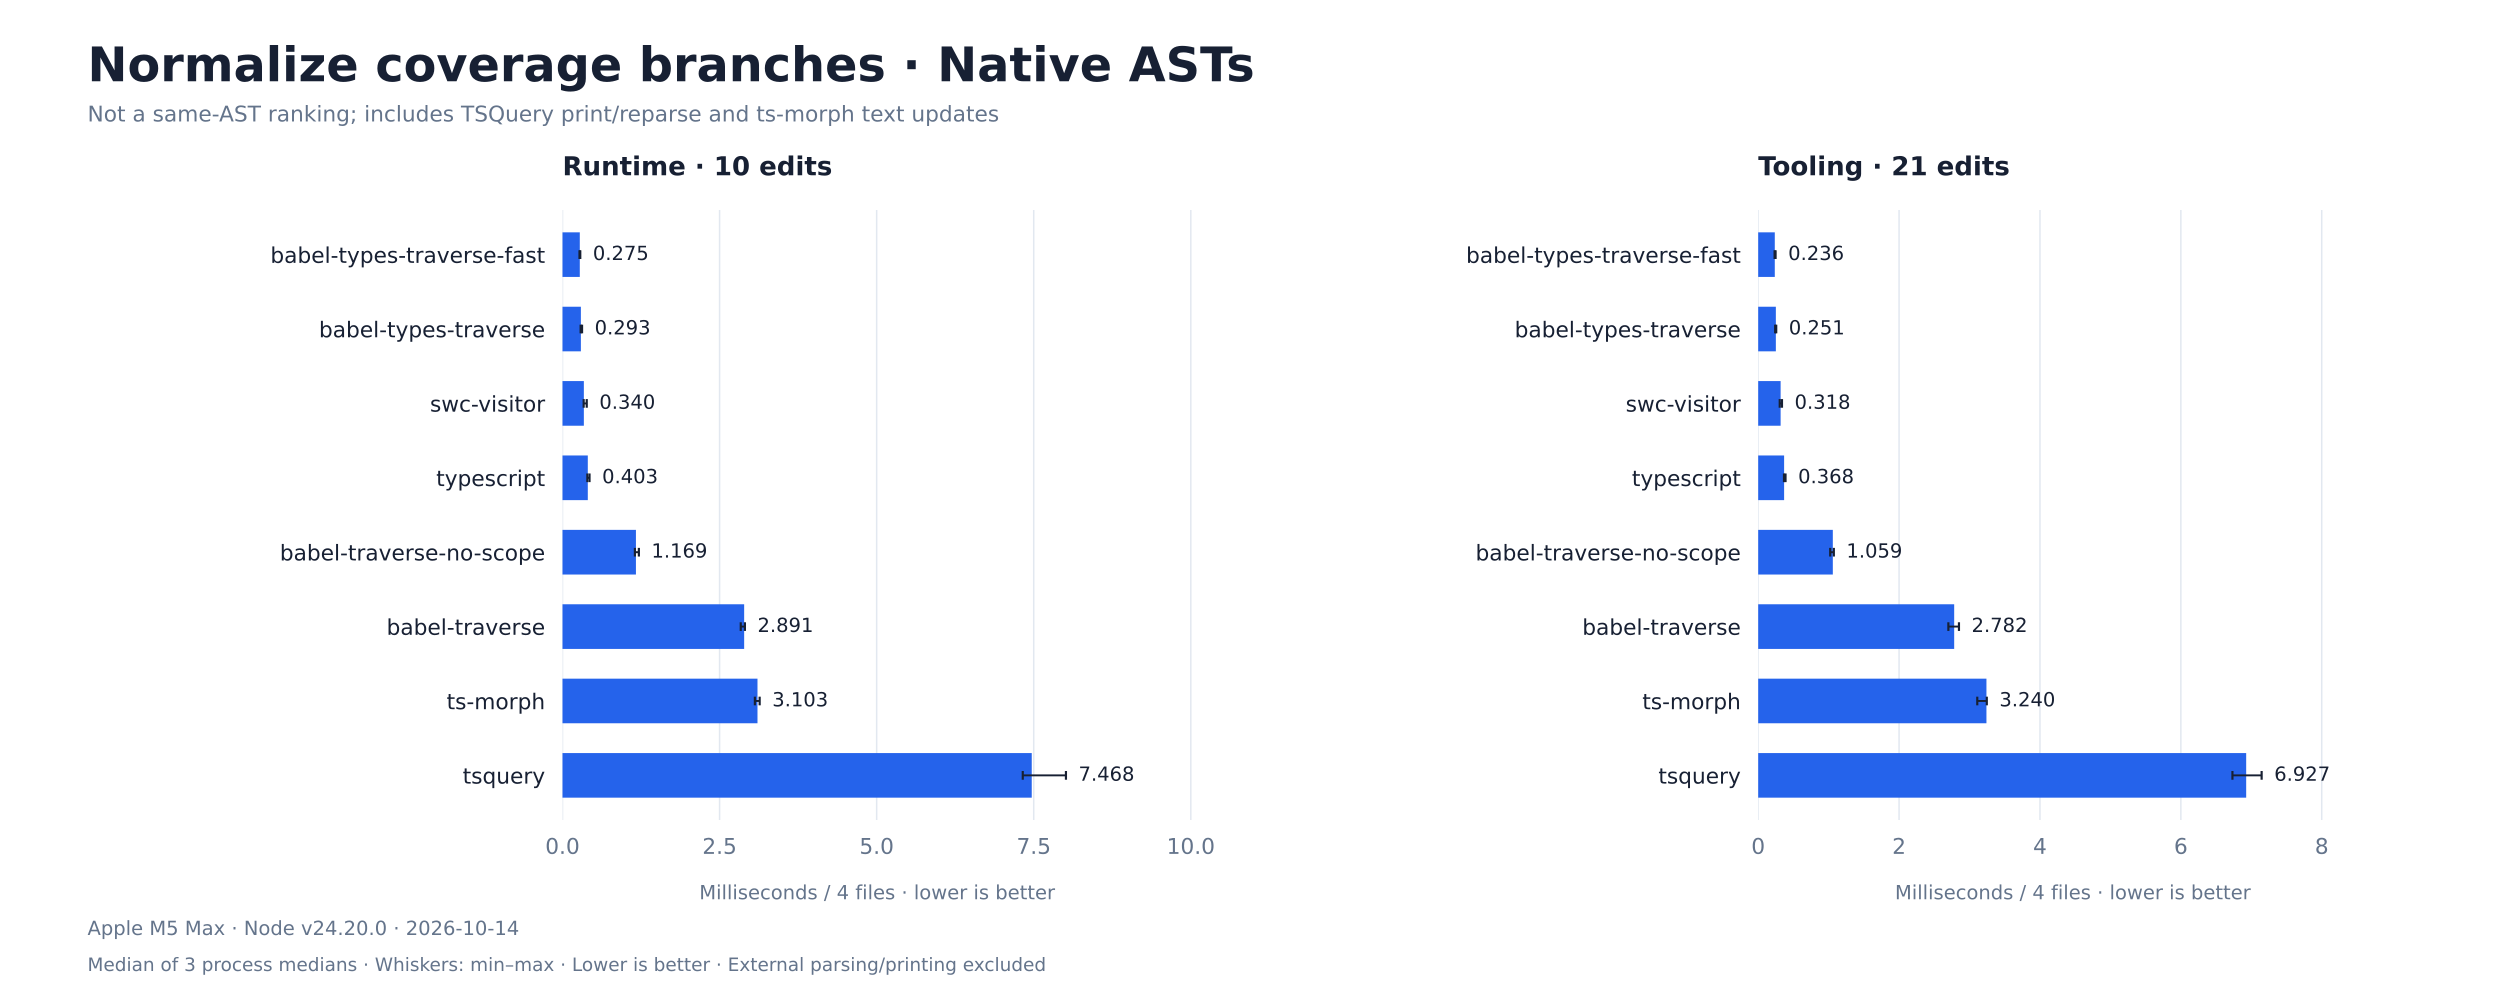
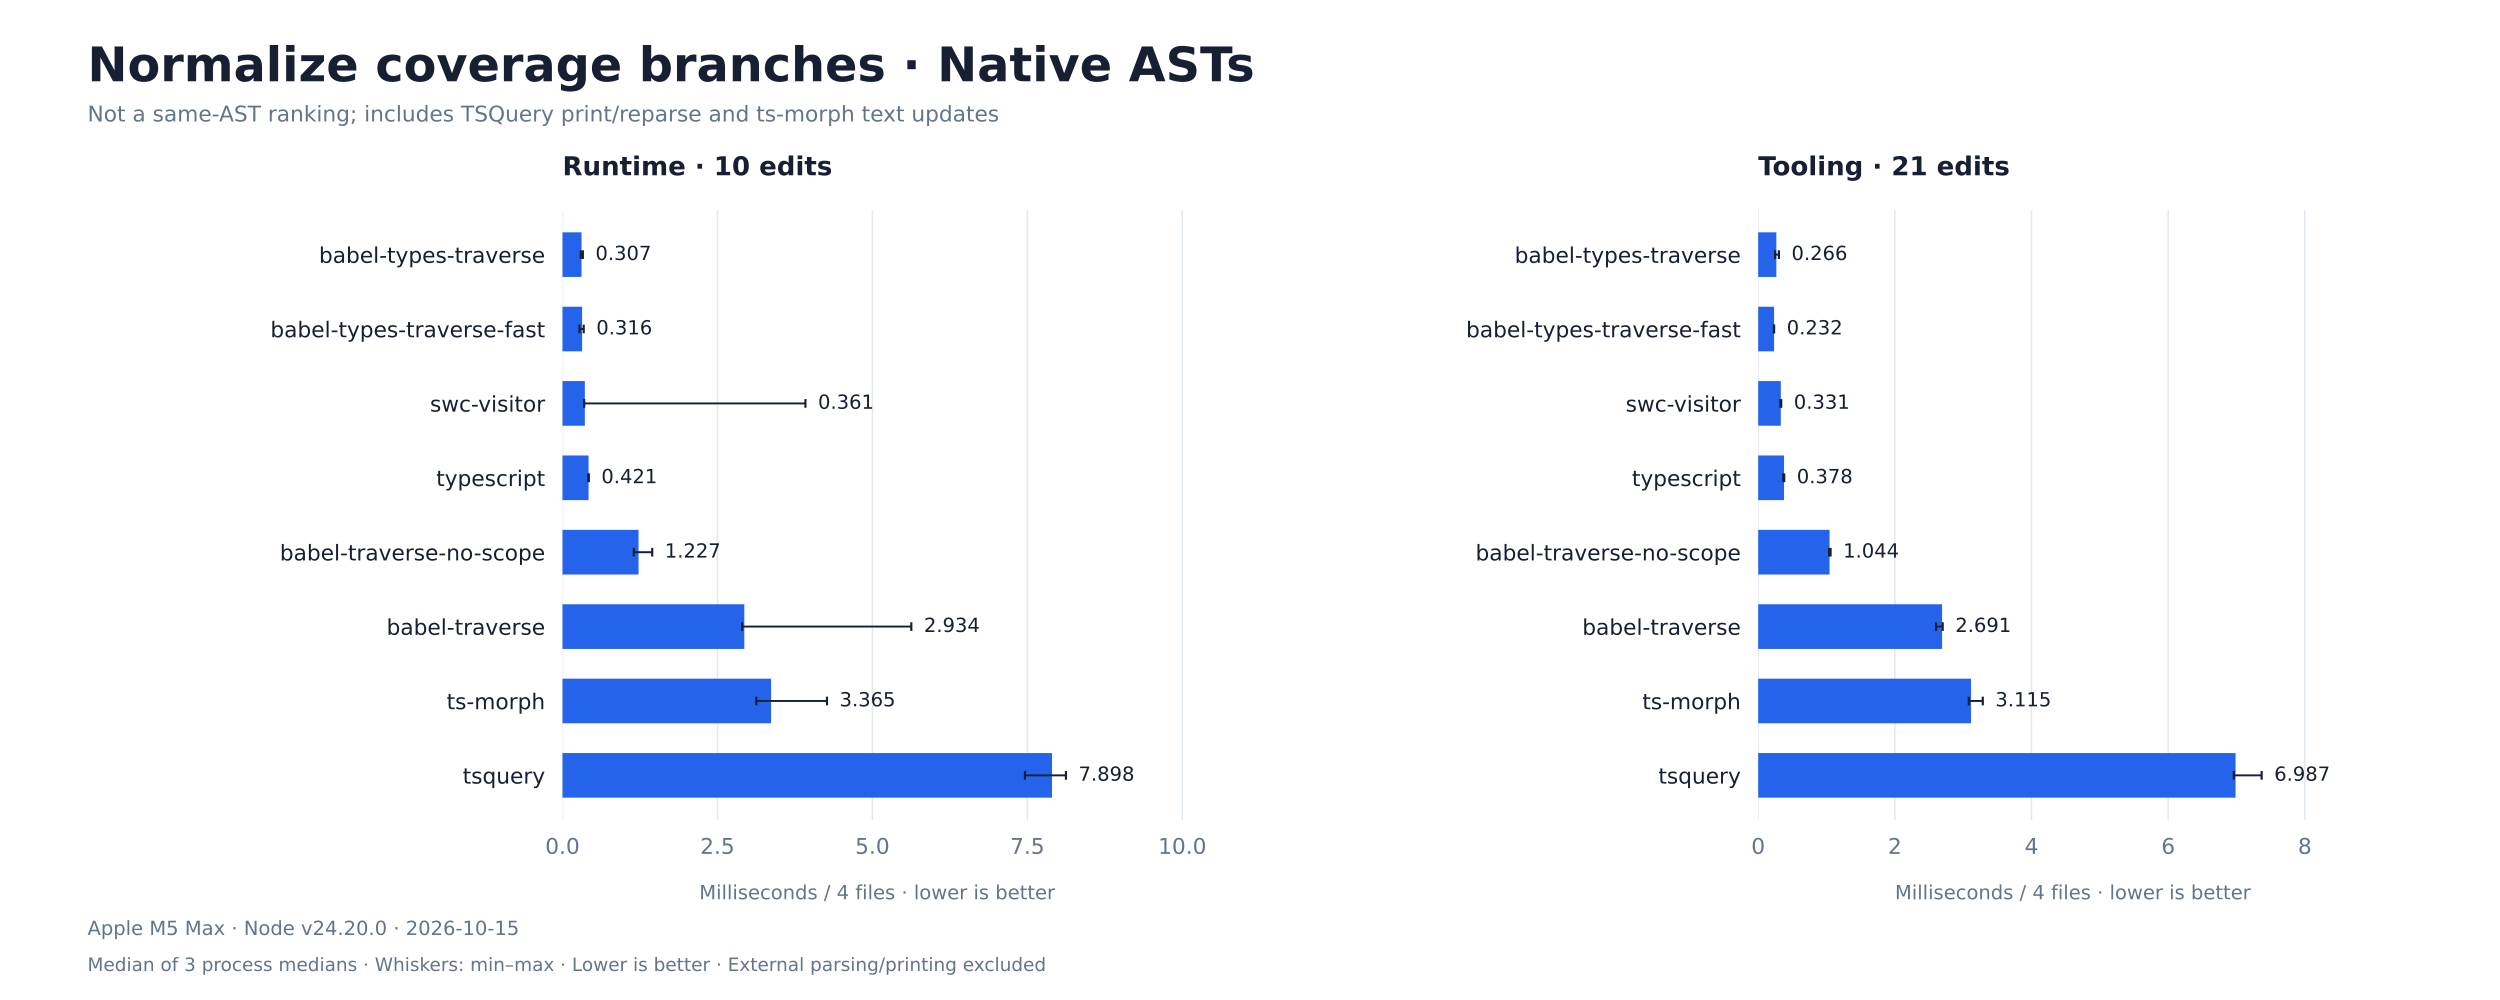
<svg xmlns="http://www.w3.org/2000/svg" xmlns:xlink="http://www.w3.org/1999/xlink" width="1152pt" height="460.8pt" viewBox="0 0 1152 460.8" version="1.1">
  <defs>
    <style type="text/css">*{stroke-linejoin: round; stroke-linecap: butt}</style>
  </defs>
  <g id="figure_1">
    <g id="patch_1">
      <path d="M 0 460.8 L 1152 460.8 L 1152 0 L 0 0 z " style="fill: #ffffff" />
    </g>
    <g id="axes_1">
      <g id="patch_2">
        <path d="M 259.2 377.856 L 549.186 377.856 L 549.186 96.768 L 259.2 96.768 z " style="fill: #ffffff" />
      </g>
      <g id="matplotlib.axis_1">
        <g id="xtick_1">
          <g id="line2d_1">
            <path d="M 259.2 377.856 L 259.2 96.768 " clip-path="url(#p7ad6d17c55)" style="fill: none; stroke: #e2e8f0; stroke-width: 0.7; stroke-linecap: square" />
          </g>
          <g id="line2d_2" />
          <g id="text_1">
            <text style="fill: #64748b; font: 10px 'DejaVu Sans'; text-anchor: middle" x="259.2" y="393.454" transform="rotate(-0 259.2 393.4544)">0.0</text>
          </g>
        </g>
        <g id="xtick_2">
          <g id="line2d_3">
-             <path d="M 331.582 377.856 L 331.582 96.768 " clip-path="url(#p7ad6d17c55)" style="fill: none; stroke: #e2e8f0; stroke-width: 0.7; stroke-linecap: square" />
+             <path d="M 330.601 377.856 L 330.601 96.768 " clip-path="url(#p7ad6d17c55)" style="fill: none; stroke: #e2e8f0; stroke-width: 0.7; stroke-linecap: square" />
          </g>
          <g id="line2d_4" />
          <g id="text_2">
-             <text style="fill: #64748b; font: 10px 'DejaVu Sans'; text-anchor: middle" x="331.582" y="393.454" transform="rotate(-0 331.5816 393.4544)">2.5</text>
+             <text style="fill: #64748b; font: 10px 'DejaVu Sans'; text-anchor: middle" x="330.601" y="393.454" transform="rotate(-0 330.6014 393.4544)">2.5</text>
          </g>
        </g>
        <g id="xtick_3">
          <g id="line2d_5">
-             <path d="M 403.963 377.856 L 403.963 96.768 " clip-path="url(#p7ad6d17c55)" style="fill: none; stroke: #e2e8f0; stroke-width: 0.7; stroke-linecap: square" />
+             <path d="M 402.003 377.856 L 402.003 96.768 " clip-path="url(#p7ad6d17c55)" style="fill: none; stroke: #e2e8f0; stroke-width: 0.7; stroke-linecap: square" />
          </g>
          <g id="line2d_6" />
          <g id="text_3">
-             <text style="fill: #64748b; font: 10px 'DejaVu Sans'; text-anchor: middle" x="403.963" y="393.454" transform="rotate(-0 403.9631 393.4544)">5.0</text>
+             <text style="fill: #64748b; font: 10px 'DejaVu Sans'; text-anchor: middle" x="402.003" y="393.454" transform="rotate(-0 402.0027 393.4544)">5.0</text>
          </g>
        </g>
        <g id="xtick_4">
          <g id="line2d_7">
-             <path d="M 476.345 377.856 L 476.345 96.768 " clip-path="url(#p7ad6d17c55)" style="fill: none; stroke: #e2e8f0; stroke-width: 0.7; stroke-linecap: square" />
+             <path d="M 473.404 377.856 L 473.404 96.768 " clip-path="url(#p7ad6d17c55)" style="fill: none; stroke: #e2e8f0; stroke-width: 0.7; stroke-linecap: square" />
          </g>
          <g id="line2d_8" />
          <g id="text_4">
-             <text style="fill: #64748b; font: 10px 'DejaVu Sans'; text-anchor: middle" x="476.345" y="393.454" transform="rotate(-0 476.3447 393.4544)">7.5</text>
+             <text style="fill: #64748b; font: 10px 'DejaVu Sans'; text-anchor: middle" x="473.404" y="393.454" transform="rotate(-0 473.4041 393.4544)">7.5</text>
          </g>
        </g>
        <g id="xtick_5">
          <g id="line2d_9">
-             <path d="M 548.726 377.856 L 548.726 96.768 " clip-path="url(#p7ad6d17c55)" style="fill: none; stroke: #e2e8f0; stroke-width: 0.7; stroke-linecap: square" />
+             <path d="M 544.805 377.856 L 544.805 96.768 " clip-path="url(#p7ad6d17c55)" style="fill: none; stroke: #e2e8f0; stroke-width: 0.7; stroke-linecap: square" />
          </g>
          <g id="line2d_10" />
          <g id="text_5">
-             <text style="fill: #64748b; font: 10px 'DejaVu Sans'; text-anchor: middle" x="548.726" y="393.454" transform="rotate(-0 548.7263 393.4544)">10.0</text>
+             <text style="fill: #64748b; font: 10px 'DejaVu Sans'; text-anchor: middle" x="544.805" y="393.454" transform="rotate(-0 544.8054 393.4544)">10.0</text>
          </g>
        </g>
        <g id="text_6">
          <text style="fill: #64748b; font: 9px 'DejaVu Sans'; text-anchor: middle" x="404.193" y="414.373" transform="rotate(-0 404.1931 414.3727)">Milliseconds / 4 files · lower is better</text>
        </g>
      </g>
      <g id="matplotlib.axis_2">
        <g id="ytick_1">
          <g id="line2d_11" />
          <g id="text_7">
-             <text style="fill: #172033; font: 10px 'DejaVu Sans'; text-anchor: end" x="251.2" y="121.135" transform="rotate(-0 251.2 121.1346)">babel-types-traverse-fast</text>
+             <text style="fill: #172033; font: 10px 'DejaVu Sans'; text-anchor: end" x="251.2" y="121.135" transform="rotate(-0 251.2 121.1346)">babel-types-traverse</text>
          </g>
        </g>
        <g id="ytick_2">
          <g id="line2d_12" />
          <g id="text_8">
-             <text style="fill: #172033; font: 10px 'DejaVu Sans'; text-anchor: end" x="251.2" y="155.414" transform="rotate(-0 251.2 155.4137)">babel-types-traverse</text>
+             <text style="fill: #172033; font: 10px 'DejaVu Sans'; text-anchor: end" x="251.2" y="155.414" transform="rotate(-0 251.2 155.4137)">babel-types-traverse-fast</text>
          </g>
        </g>
        <g id="ytick_3">
          <g id="line2d_13" />
          <g id="text_9">
            <text style="fill: #172033; font: 10px 'DejaVu Sans'; text-anchor: end" x="251.2" y="189.693" transform="rotate(-0 251.2 189.6927)">swc-visitor</text>
          </g>
        </g>
        <g id="ytick_4">
          <g id="line2d_14" />
          <g id="text_10">
            <text style="fill: #172033; font: 10px 'DejaVu Sans'; text-anchor: end" x="251.2" y="223.972" transform="rotate(-0 251.2 223.9717)">typescript</text>
          </g>
        </g>
        <g id="ytick_5">
          <g id="line2d_15" />
          <g id="text_11">
            <text style="fill: #172033; font: 10px 'DejaVu Sans'; text-anchor: end" x="251.2" y="258.251" transform="rotate(-0 251.2 258.2507)">babel-traverse-no-scope</text>
          </g>
        </g>
        <g id="ytick_6">
          <g id="line2d_16" />
          <g id="text_12">
            <text style="fill: #172033; font: 10px 'DejaVu Sans'; text-anchor: end" x="251.2" y="292.53" transform="rotate(-0 251.2 292.5298)">babel-traverse</text>
          </g>
        </g>
        <g id="ytick_7">
          <g id="line2d_17" />
          <g id="text_13">
            <text style="fill: #172033; font: 10px 'DejaVu Sans'; text-anchor: end" x="251.2" y="326.809" transform="rotate(-0 251.2 326.8088)">ts-morph</text>
          </g>
        </g>
        <g id="ytick_8">
          <g id="line2d_18" />
          <g id="text_14">
            <text style="fill: #172033; font: 10px 'DejaVu Sans'; text-anchor: end" x="251.2" y="361.088" transform="rotate(-0 251.2 361.0878)">tsquery</text>
          </g>
        </g>
      </g>
      <g id="patch_3">
-         <path d="M 259.2 107.052 L 267.169 107.052 L 267.169 127.619 L 259.2 127.619 z " clip-path="url(#p7ad6d17c55)" style="fill: #2563eb" />
+         <path d="M 259.2 107.052 L 267.966 107.052 L 267.966 127.619 L 259.2 127.619 z " clip-path="url(#p7ad6d17c55)" style="fill: #2563eb" />
      </g>
      <g id="patch_4">
-         <path d="M 259.2 141.331 L 267.67 141.331 L 267.67 161.898 L 259.2 161.898 z " clip-path="url(#p7ad6d17c55)" style="fill: #2563eb" />
+         <path d="M 259.2 141.331 L 268.238 141.331 L 268.238 161.898 L 259.2 161.898 z " clip-path="url(#p7ad6d17c55)" style="fill: #2563eb" />
      </g>
      <g id="patch_5">
-         <path d="M 259.2 175.61 L 269.039 175.61 L 269.039 196.177 L 259.2 196.177 z " clip-path="url(#p7ad6d17c55)" style="fill: #2563eb" />
+         <path d="M 259.2 175.61 L 269.498 175.61 L 269.498 196.177 L 259.2 196.177 z " clip-path="url(#p7ad6d17c55)" style="fill: #2563eb" />
      </g>
      <g id="patch_6">
-         <path d="M 259.2 209.889 L 270.861 209.889 L 270.861 230.456 L 259.2 230.456 z " clip-path="url(#p7ad6d17c55)" style="fill: #2563eb" />
+         <path d="M 259.2 209.889 L 271.212 209.889 L 271.212 230.456 L 259.2 230.456 z " clip-path="url(#p7ad6d17c55)" style="fill: #2563eb" />
      </g>
      <g id="patch_7">
-         <path d="M 259.2 244.168 L 293.039 244.168 L 293.039 264.735 L 259.2 264.735 z " clip-path="url(#p7ad6d17c55)" style="fill: #2563eb" />
+         <path d="M 259.2 244.168 L 294.241 244.168 L 294.241 264.735 L 259.2 264.735 z " clip-path="url(#p7ad6d17c55)" style="fill: #2563eb" />
      </g>
      <g id="patch_8">
-         <path d="M 259.2 278.447 L 342.909 278.447 L 342.909 299.014 L 259.2 299.014 z " clip-path="url(#p7ad6d17c55)" style="fill: #2563eb" />
+         <path d="M 259.2 278.447 L 342.983 278.447 L 342.983 299.014 L 259.2 299.014 z " clip-path="url(#p7ad6d17c55)" style="fill: #2563eb" />
      </g>
      <g id="patch_9">
-         <path d="M 259.2 312.726 L 349.051 312.726 L 349.051 333.293 L 259.2 333.293 z " clip-path="url(#p7ad6d17c55)" style="fill: #2563eb" />
+         <path d="M 259.2 312.726 L 355.315 312.726 L 355.315 333.293 L 259.2 333.293 z " clip-path="url(#p7ad6d17c55)" style="fill: #2563eb" />
      </g>
      <g id="patch_10">
-         <path d="M 259.2 347.005 L 475.428 347.005 L 475.428 367.572 L 259.2 367.572 z " clip-path="url(#p7ad6d17c55)" style="fill: #2563eb" />
+         <path d="M 259.2 347.005 L 484.757 347.005 L 484.757 367.572 L 259.2 367.572 z " clip-path="url(#p7ad6d17c55)" style="fill: #2563eb" />
      </g>
      <g id="text_15">
-         <text style="fill: #172033; font: 9px 'DejaVu Sans'; text-anchor: start" x="273.187" y="119.819" transform="rotate(-0 273.1873 119.8189)">0.275</text>
+         <text style="fill: #172033; font: 9px 'DejaVu Sans'; text-anchor: start" x="274.385" y="119.819" transform="rotate(-0 274.3849 119.8189)">0.307</text>
      </g>
      <g id="text_16">
-         <text style="fill: #172033; font: 9px 'DejaVu Sans'; text-anchor: start" x="274.01" y="154.098" transform="rotate(-0 274.01 154.0979)">0.293</text>
+         <text style="fill: #172033; font: 9px 'DejaVu Sans'; text-anchor: start" x="274.779" y="154.098" transform="rotate(-0 274.7787 154.0979)">0.316</text>
      </g>
      <g id="text_17">
-         <text style="fill: #172033; font: 9px 'DejaVu Sans'; text-anchor: start" x="276.175" y="188.377" transform="rotate(-0 276.1748 188.3769)">0.340</text>
+         <text style="fill: #172033; font: 9px 'DejaVu Sans'; text-anchor: start" x="376.946" y="188.377" transform="rotate(-0 376.9464 188.3769)">0.361</text>
      </g>
      <g id="text_18">
-         <text style="fill: #172033; font: 9px 'DejaVu Sans'; text-anchor: start" x="277.448" y="222.656" transform="rotate(-0 277.4475 222.6559)">0.403</text>
+         <text style="fill: #172033; font: 9px 'DejaVu Sans'; text-anchor: start" x="277.104" y="222.656" transform="rotate(-0 277.1041 222.6559)">0.421</text>
      </g>
      <g id="text_19">
-         <text style="fill: #172033; font: 9px 'DejaVu Sans'; text-anchor: start" x="300.193" y="256.935" transform="rotate(-0 300.1928 256.935)">1.169</text>
+         <text style="fill: #172033; font: 9px 'DejaVu Sans'; text-anchor: start" x="306.344" y="256.935" transform="rotate(-0 306.3441 256.935)">1.227</text>
      </g>
      <g id="text_20">
-         <text style="fill: #172033; font: 9px 'DejaVu Sans'; text-anchor: start" x="349.055" y="291.214" transform="rotate(-0 349.0546 291.214)">2.891</text>
+         <text style="fill: #172033; font: 9px 'DejaVu Sans'; text-anchor: start" x="425.737" y="291.214" transform="rotate(-0 425.7372 291.214)">2.934</text>
      </g>
      <g id="text_21">
-         <text style="fill: #172033; font: 9px 'DejaVu Sans'; text-anchor: start" x="355.851" y="325.493" transform="rotate(-0 355.8507 325.493)">3.103</text>
+         <text style="fill: #172033; font: 9px 'DejaVu Sans'; text-anchor: start" x="386.875" y="325.493" transform="rotate(-0 386.8747 325.493)">3.365</text>
      </g>
      <g id="text_22">
-         <text style="fill: #172033; font: 9px 'DejaVu Sans'; text-anchor: start" x="496.989" y="359.772" transform="rotate(-0 496.9887 359.772)">7.468</text>
+         <text style="fill: #172033; font: 9px 'DejaVu Sans'; text-anchor: start" x="496.989" y="359.772" transform="rotate(-0 496.9887 359.772)">7.898</text>
      </g>
      <g id="text_23">
        <text style="fill: #172033; font: 700 12px 'DejaVu Sans'; text-anchor: start" x="259.2" y="80.768" transform="rotate(-0 259.2 80.768)">Runtime · 10 edits</text>
      </g>
      <g id="LineCollection_1">
-         <path d="M 267.027 117.335 L 267.388 117.335 " clip-path="url(#p7ad6d17c55)" style="fill: none; stroke: #172033; stroke-width: 0.9" />
-         <path d="M 267.56 151.614 L 268.21 151.614 " clip-path="url(#p7ad6d17c55)" style="fill: none; stroke: #172033; stroke-width: 0.9" />
-         <path d="M 268.952 185.893 L 270.375 185.893 " clip-path="url(#p7ad6d17c55)" style="fill: none; stroke: #172033; stroke-width: 0.9" />
-         <path d="M 270.654 220.172 L 271.648 220.172 " clip-path="url(#p7ad6d17c55)" style="fill: none; stroke: #172033; stroke-width: 0.9" />
-         <path d="M 292.56 254.452 L 294.393 254.452 " clip-path="url(#p7ad6d17c55)" style="fill: none; stroke: #172033; stroke-width: 0.9" />
-         <path d="M 341.34 288.731 L 343.255 288.731 " clip-path="url(#p7ad6d17c55)" style="fill: none; stroke: #172033; stroke-width: 0.9" />
-         <path d="M 347.846 323.01 L 350.051 323.01 " clip-path="url(#p7ad6d17c55)" style="fill: none; stroke: #172033; stroke-width: 0.9" />
-         <path d="M 471.286 357.289 L 491.189 357.289 " clip-path="url(#p7ad6d17c55)" style="fill: none; stroke: #172033; stroke-width: 0.9" />
+         <path d="M 267.619 117.335 L 268.585 117.335 " clip-path="url(#p7ad6d17c55)" style="fill: none; stroke: #172033; stroke-width: 0.9" />
+         <path d="M 267.013 151.614 L 268.979 151.614 " clip-path="url(#p7ad6d17c55)" style="fill: none; stroke: #172033; stroke-width: 0.9" />
+         <path d="M 269.185 185.893 L 371.147 185.893 " clip-path="url(#p7ad6d17c55)" style="fill: none; stroke: #172033; stroke-width: 0.9" />
+         <path d="M 271.171 220.172 L 271.304 220.172 " clip-path="url(#p7ad6d17c55)" style="fill: none; stroke: #172033; stroke-width: 0.9" />
+         <path d="M 292.065 254.452 L 300.544 254.452 " clip-path="url(#p7ad6d17c55)" style="fill: none; stroke: #172033; stroke-width: 0.9" />
+         <path d="M 341.978 288.731 L 419.938 288.731 " clip-path="url(#p7ad6d17c55)" style="fill: none; stroke: #172033; stroke-width: 0.9" />
+         <path d="M 348.503 323.01 L 381.075 323.01 " clip-path="url(#p7ad6d17c55)" style="fill: none; stroke: #172033; stroke-width: 0.9" />
+         <path d="M 472.285 357.289 L 491.189 357.289 " clip-path="url(#p7ad6d17c55)" style="fill: none; stroke: #172033; stroke-width: 0.9" />
      </g>
      <g id="line2d_19">
        <defs>
          <path id="m82ea546049" d="M 0 2 L 0 -2 " style="stroke: #172033" />
        </defs>
        <g clip-path="url(#p7ad6d17c55)">
-           <use xlink:href="#m82ea546049" x="267.027" y="117.335" style="fill: #172033; stroke: #172033" />
-           <use xlink:href="#m82ea546049" x="267.56" y="151.614" style="fill: #172033; stroke: #172033" />
-           <use xlink:href="#m82ea546049" x="268.952" y="185.893" style="fill: #172033; stroke: #172033" />
-           <use xlink:href="#m82ea546049" x="270.654" y="220.172" style="fill: #172033; stroke: #172033" />
-           <use xlink:href="#m82ea546049" x="292.56" y="254.452" style="fill: #172033; stroke: #172033" />
-           <use xlink:href="#m82ea546049" x="341.34" y="288.731" style="fill: #172033; stroke: #172033" />
-           <use xlink:href="#m82ea546049" x="347.846" y="323.01" style="fill: #172033; stroke: #172033" />
-           <use xlink:href="#m82ea546049" x="471.286" y="357.289" style="fill: #172033; stroke: #172033" />
+           <use xlink:href="#m82ea546049" x="267.619" y="117.335" style="fill: #172033; stroke: #172033" />
+           <use xlink:href="#m82ea546049" x="267.013" y="151.614" style="fill: #172033; stroke: #172033" />
+           <use xlink:href="#m82ea546049" x="269.185" y="185.893" style="fill: #172033; stroke: #172033" />
+           <use xlink:href="#m82ea546049" x="271.171" y="220.172" style="fill: #172033; stroke: #172033" />
+           <use xlink:href="#m82ea546049" x="292.065" y="254.452" style="fill: #172033; stroke: #172033" />
+           <use xlink:href="#m82ea546049" x="341.978" y="288.731" style="fill: #172033; stroke: #172033" />
+           <use xlink:href="#m82ea546049" x="348.503" y="323.01" style="fill: #172033; stroke: #172033" />
+           <use xlink:href="#m82ea546049" x="472.285" y="357.289" style="fill: #172033; stroke: #172033" />
        </g>
      </g>
      <g id="line2d_20">
        <g clip-path="url(#p7ad6d17c55)">
-           <use xlink:href="#m82ea546049" x="267.388" y="117.335" style="fill: #172033; stroke: #172033" />
-           <use xlink:href="#m82ea546049" x="268.21" y="151.614" style="fill: #172033; stroke: #172033" />
-           <use xlink:href="#m82ea546049" x="270.375" y="185.893" style="fill: #172033; stroke: #172033" />
-           <use xlink:href="#m82ea546049" x="271.648" y="220.172" style="fill: #172033; stroke: #172033" />
-           <use xlink:href="#m82ea546049" x="294.393" y="254.452" style="fill: #172033; stroke: #172033" />
-           <use xlink:href="#m82ea546049" x="343.255" y="288.731" style="fill: #172033; stroke: #172033" />
-           <use xlink:href="#m82ea546049" x="350.051" y="323.01" style="fill: #172033; stroke: #172033" />
+           <use xlink:href="#m82ea546049" x="268.585" y="117.335" style="fill: #172033; stroke: #172033" />
+           <use xlink:href="#m82ea546049" x="268.979" y="151.614" style="fill: #172033; stroke: #172033" />
+           <use xlink:href="#m82ea546049" x="371.147" y="185.893" style="fill: #172033; stroke: #172033" />
+           <use xlink:href="#m82ea546049" x="271.304" y="220.172" style="fill: #172033; stroke: #172033" />
+           <use xlink:href="#m82ea546049" x="300.544" y="254.452" style="fill: #172033; stroke: #172033" />
+           <use xlink:href="#m82ea546049" x="419.938" y="288.731" style="fill: #172033; stroke: #172033" />
+           <use xlink:href="#m82ea546049" x="381.075" y="323.01" style="fill: #172033; stroke: #172033" />
          <use xlink:href="#m82ea546049" x="491.189" y="357.289" style="fill: #172033; stroke: #172033" />
        </g>
      </g>
    </g>
    <g id="axes_2">
      <g id="patch_11">
        <path d="M 810.174 377.856 L 1100.16 377.856 L 1100.16 96.768 L 810.174 96.768 z " style="fill: #ffffff" />
      </g>
      <g id="matplotlib.axis_3">
        <g id="xtick_6">
          <g id="line2d_21">
            <path d="M 810.174 377.856 L 810.174 96.768 " clip-path="url(#p70b5d48625)" style="fill: none; stroke: #e2e8f0; stroke-width: 0.7; stroke-linecap: square" />
          </g>
          <g id="line2d_22" />
          <g id="text_24">
            <text style="fill: #64748b; font: 10px 'DejaVu Sans'; text-anchor: middle" x="810.174" y="393.454" transform="rotate(-0 810.1738 393.4544)">0</text>
          </g>
        </g>
        <g id="xtick_7">
          <g id="line2d_23">
-             <path d="M 875.094 377.856 L 875.094 96.768 " clip-path="url(#p70b5d48625)" style="fill: none; stroke: #e2e8f0; stroke-width: 0.7; stroke-linecap: square" />
+             <path d="M 873.144 377.856 L 873.144 96.768 " clip-path="url(#p70b5d48625)" style="fill: none; stroke: #e2e8f0; stroke-width: 0.7; stroke-linecap: square" />
          </g>
          <g id="line2d_24" />
          <g id="text_25">
-             <text style="fill: #64748b; font: 10px 'DejaVu Sans'; text-anchor: middle" x="875.094" y="393.454" transform="rotate(-0 875.094 393.4544)">2</text>
+             <text style="fill: #64748b; font: 10px 'DejaVu Sans'; text-anchor: middle" x="873.144" y="393.454" transform="rotate(-0 873.1444 393.4544)">2</text>
          </g>
        </g>
        <g id="xtick_8">
          <g id="line2d_25">
-             <path d="M 940.014 377.856 L 940.014 96.768 " clip-path="url(#p70b5d48625)" style="fill: none; stroke: #e2e8f0; stroke-width: 0.7; stroke-linecap: square" />
+             <path d="M 936.115 377.856 L 936.115 96.768 " clip-path="url(#p70b5d48625)" style="fill: none; stroke: #e2e8f0; stroke-width: 0.7; stroke-linecap: square" />
          </g>
          <g id="line2d_26" />
          <g id="text_26">
-             <text style="fill: #64748b; font: 10px 'DejaVu Sans'; text-anchor: middle" x="940.014" y="393.454" transform="rotate(-0 940.0142 393.4544)">4</text>
+             <text style="fill: #64748b; font: 10px 'DejaVu Sans'; text-anchor: middle" x="936.115" y="393.454" transform="rotate(-0 936.115 393.4544)">4</text>
          </g>
        </g>
        <g id="xtick_9">
          <g id="line2d_27">
-             <path d="M 1004.934 377.856 L 1004.934 96.768 " clip-path="url(#p70b5d48625)" style="fill: none; stroke: #e2e8f0; stroke-width: 0.7; stroke-linecap: square" />
+             <path d="M 999.086 377.856 L 999.086 96.768 " clip-path="url(#p70b5d48625)" style="fill: none; stroke: #e2e8f0; stroke-width: 0.7; stroke-linecap: square" />
          </g>
          <g id="line2d_28" />
          <g id="text_27">
-             <text style="fill: #64748b; font: 10px 'DejaVu Sans'; text-anchor: middle" x="1004.934" y="393.454" transform="rotate(-0 1004.934 393.4544)">6</text>
+             <text style="fill: #64748b; font: 10px 'DejaVu Sans'; text-anchor: middle" x="999.086" y="393.454" transform="rotate(-0 999.0856 393.4544)">6</text>
          </g>
        </g>
        <g id="xtick_10">
          <g id="line2d_29">
-             <path d="M 1069.855 377.856 L 1069.855 96.768 " clip-path="url(#p70b5d48625)" style="fill: none; stroke: #e2e8f0; stroke-width: 0.7; stroke-linecap: square" />
+             <path d="M 1062.056 377.856 L 1062.056 96.768 " clip-path="url(#p70b5d48625)" style="fill: none; stroke: #e2e8f0; stroke-width: 0.7; stroke-linecap: square" />
          </g>
          <g id="line2d_30" />
          <g id="text_28">
-             <text style="fill: #64748b; font: 10px 'DejaVu Sans'; text-anchor: middle" x="1069.855" y="393.454" transform="rotate(-0 1069.855 393.4544)">8</text>
+             <text style="fill: #64748b; font: 10px 'DejaVu Sans'; text-anchor: middle" x="1062.056" y="393.454" transform="rotate(-0 1062.056 393.4544)">8</text>
          </g>
        </g>
        <g id="text_29">
          <text style="fill: #64748b; font: 9px 'DejaVu Sans'; text-anchor: middle" x="955.167" y="414.373" transform="rotate(-0 955.1669 414.3727)">Milliseconds / 4 files · lower is better</text>
        </g>
      </g>
      <g id="matplotlib.axis_4">
        <g id="ytick_9">
          <g id="line2d_31" />
          <g id="text_30">
-             <text style="fill: #172033; font: 10px 'DejaVu Sans'; text-anchor: end" x="802.174" y="121.135" transform="rotate(-0 802.1738 121.1346)">babel-types-traverse-fast</text>
+             <text style="fill: #172033; font: 10px 'DejaVu Sans'; text-anchor: end" x="802.174" y="121.135" transform="rotate(-0 802.1738 121.1346)">babel-types-traverse</text>
          </g>
        </g>
        <g id="ytick_10">
          <g id="line2d_32" />
          <g id="text_31">
-             <text style="fill: #172033; font: 10px 'DejaVu Sans'; text-anchor: end" x="802.174" y="155.414" transform="rotate(-0 802.1738 155.4137)">babel-types-traverse</text>
+             <text style="fill: #172033; font: 10px 'DejaVu Sans'; text-anchor: end" x="802.174" y="155.414" transform="rotate(-0 802.1738 155.4137)">babel-types-traverse-fast</text>
          </g>
        </g>
        <g id="ytick_11">
          <g id="line2d_33" />
          <g id="text_32">
            <text style="fill: #172033; font: 10px 'DejaVu Sans'; text-anchor: end" x="802.174" y="189.693" transform="rotate(-0 802.1738 189.6927)">swc-visitor</text>
          </g>
        </g>
        <g id="ytick_12">
          <g id="line2d_34" />
          <g id="text_33">
            <text style="fill: #172033; font: 10px 'DejaVu Sans'; text-anchor: end" x="802.174" y="223.972" transform="rotate(-0 802.1738 223.9717)">typescript</text>
          </g>
        </g>
        <g id="ytick_13">
          <g id="line2d_35" />
          <g id="text_34">
            <text style="fill: #172033; font: 10px 'DejaVu Sans'; text-anchor: end" x="802.174" y="258.251" transform="rotate(-0 802.1738 258.2507)">babel-traverse-no-scope</text>
          </g>
        </g>
        <g id="ytick_14">
          <g id="line2d_36" />
          <g id="text_35">
            <text style="fill: #172033; font: 10px 'DejaVu Sans'; text-anchor: end" x="802.174" y="292.53" transform="rotate(-0 802.1738 292.5298)">babel-traverse</text>
          </g>
        </g>
        <g id="ytick_15">
          <g id="line2d_37" />
          <g id="text_36">
            <text style="fill: #172033; font: 10px 'DejaVu Sans'; text-anchor: end" x="802.174" y="326.809" transform="rotate(-0 802.1738 326.8088)">ts-morph</text>
          </g>
        </g>
        <g id="ytick_16">
          <g id="line2d_38" />
          <g id="text_37">
            <text style="fill: #172033; font: 10px 'DejaVu Sans'; text-anchor: end" x="802.174" y="361.088" transform="rotate(-0 802.1738 361.0878)">tsquery</text>
          </g>
        </g>
      </g>
      <g id="patch_12">
-         <path d="M 810.174 107.052 L 817.822 107.052 L 817.822 127.619 L 810.174 127.619 z " clip-path="url(#p70b5d48625)" style="fill: #2563eb" />
+         <path d="M 810.174 107.052 L 818.547 107.052 L 818.547 127.619 L 810.174 127.619 z " clip-path="url(#p70b5d48625)" style="fill: #2563eb" />
      </g>
      <g id="patch_13">
-         <path d="M 810.174 141.331 L 818.314 141.331 L 818.314 161.898 L 810.174 161.898 z " clip-path="url(#p70b5d48625)" style="fill: #2563eb" />
+         <path d="M 810.174 141.331 L 817.484 141.331 L 817.484 161.898 L 810.174 161.898 z " clip-path="url(#p70b5d48625)" style="fill: #2563eb" />
      </g>
      <g id="patch_14">
-         <path d="M 810.174 175.61 L 820.51 175.61 L 820.51 196.177 L 810.174 196.177 z " clip-path="url(#p70b5d48625)" style="fill: #2563eb" />
+         <path d="M 810.174 175.61 L 820.601 175.61 L 820.601 196.177 L 810.174 196.177 z " clip-path="url(#p70b5d48625)" style="fill: #2563eb" />
      </g>
      <g id="patch_15">
-         <path d="M 810.174 209.889 L 822.12 209.889 L 822.12 230.456 L 810.174 230.456 z " clip-path="url(#p70b5d48625)" style="fill: #2563eb" />
+         <path d="M 810.174 209.889 L 822.079 209.889 L 822.079 230.456 L 810.174 230.456 z " clip-path="url(#p70b5d48625)" style="fill: #2563eb" />
      </g>
      <g id="patch_16">
-         <path d="M 810.174 244.168 L 844.563 244.168 L 844.563 264.735 L 810.174 264.735 z " clip-path="url(#p70b5d48625)" style="fill: #2563eb" />
+         <path d="M 810.174 244.168 L 843.047 244.168 L 843.047 264.735 L 810.174 264.735 z " clip-path="url(#p70b5d48625)" style="fill: #2563eb" />
      </g>
      <g id="patch_17">
-         <path d="M 810.174 278.447 L 900.488 278.447 L 900.488 299.014 L 810.174 299.014 z " clip-path="url(#p70b5d48625)" style="fill: #2563eb" />
+         <path d="M 810.174 278.447 L 894.903 278.447 L 894.903 299.014 L 810.174 299.014 z " clip-path="url(#p70b5d48625)" style="fill: #2563eb" />
      </g>
      <g id="patch_18">
-         <path d="M 810.174 312.726 L 915.352 312.726 L 915.352 333.293 L 810.174 333.293 z " clip-path="url(#p70b5d48625)" style="fill: #2563eb" />
+         <path d="M 810.174 312.726 L 908.26 312.726 L 908.26 333.293 L 810.174 333.293 z " clip-path="url(#p70b5d48625)" style="fill: #2563eb" />
      </g>
      <g id="patch_19">
-         <path d="M 810.174 347.005 L 1035.039 347.005 L 1035.039 367.572 L 810.174 367.572 z " clip-path="url(#p70b5d48625)" style="fill: #2563eb" />
+         <path d="M 810.174 347.005 L 1030.15 347.005 L 1030.15 367.572 L 810.174 367.572 z " clip-path="url(#p70b5d48625)" style="fill: #2563eb" />
      </g>
      <g id="text_38">
-         <text style="fill: #172033; font: 9px 'DejaVu Sans'; text-anchor: start" x="823.986" y="119.819" transform="rotate(-0 823.9857 119.8189)">0.236</text>
+         <text style="fill: #172033; font: 9px 'DejaVu Sans'; text-anchor: start" x="825.519" y="119.819" transform="rotate(-0 825.5194 119.8189)">0.266</text>
      </g>
      <g id="text_39">
-         <text style="fill: #172033; font: 9px 'DejaVu Sans'; text-anchor: start" x="824.283" y="154.098" transform="rotate(-0 824.2827 154.0979)">0.251</text>
+         <text style="fill: #172033; font: 9px 'DejaVu Sans'; text-anchor: start" x="823.317" y="154.098" transform="rotate(-0 823.3168 154.0979)">0.232</text>
      </g>
      <g id="text_40">
-         <text style="fill: #172033; font: 9px 'DejaVu Sans'; text-anchor: start" x="826.935" y="188.377" transform="rotate(-0 826.9349 188.3769)">0.318</text>
+         <text style="fill: #172033; font: 9px 'DejaVu Sans'; text-anchor: start" x="826.588" y="188.377" transform="rotate(-0 826.588 188.3769)">0.331</text>
      </g>
      <g id="text_41">
-         <text style="fill: #172033; font: 9px 'DejaVu Sans'; text-anchor: start" x="828.571" y="222.656" transform="rotate(-0 828.5707 222.6559)">0.368</text>
+         <text style="fill: #172033; font: 9px 'DejaVu Sans'; text-anchor: start" x="827.963" y="222.656" transform="rotate(-0 827.9629 222.6559)">0.378</text>
      </g>
      <g id="text_42">
-         <text style="fill: #172033; font: 9px 'DejaVu Sans'; text-anchor: start" x="850.834" y="256.935" transform="rotate(-0 850.8336 256.935)">1.059</text>
+         <text style="fill: #172033; font: 9px 'DejaVu Sans'; text-anchor: start" x="849.326" y="256.935" transform="rotate(-0 849.3257 256.935)">1.044</text>
      </g>
      <g id="text_43">
-         <text style="fill: #172033; font: 9px 'DejaVu Sans'; text-anchor: start" x="908.49" y="291.214" transform="rotate(-0 908.4902 291.214)">2.782</text>
+         <text style="fill: #172033; font: 9px 'DejaVu Sans'; text-anchor: start" x="901.003" y="291.214" transform="rotate(-0 901.0029 291.214)">2.691</text>
      </g>
      <g id="text_44">
-         <text style="fill: #172033; font: 9px 'DejaVu Sans'; text-anchor: start" x="921.32" y="325.493" transform="rotate(-0 921.3201 325.493)">3.240</text>
+         <text style="fill: #172033; font: 9px 'DejaVu Sans'; text-anchor: start" x="919.466" y="325.493" transform="rotate(-0 919.4664 325.493)">3.115</text>
      </g>
      <g id="text_45">
-         <text style="fill: #172033; font: 9px 'DejaVu Sans'; text-anchor: start" x="1047.962" y="359.772" transform="rotate(-0 1047.962 359.772)">6.927</text>
+         <text style="fill: #172033; font: 9px 'DejaVu Sans'; text-anchor: start" x="1047.962" y="359.772" transform="rotate(-0 1047.962 359.772)">6.987</text>
      </g>
      <g id="text_46">
        <text style="fill: #172033; font: 700 12px 'DejaVu Sans'; text-anchor: start" x="810.174" y="80.768" transform="rotate(-0 810.1738 80.768)">Tooling · 21 edits</text>
      </g>
      <g id="LineCollection_2">
-         <path d="M 817.727 117.335 L 818.186 117.335 " clip-path="url(#p70b5d48625)" style="fill: none; stroke: #172033; stroke-width: 0.9" />
-         <path d="M 817.997 151.614 L 818.483 151.614 " clip-path="url(#p70b5d48625)" style="fill: none; stroke: #172033; stroke-width: 0.9" />
-         <path d="M 820.096 185.893 L 821.135 185.893 " clip-path="url(#p70b5d48625)" style="fill: none; stroke: #172033; stroke-width: 0.9" />
-         <path d="M 822.059 220.172 L 822.771 220.172 " clip-path="url(#p70b5d48625)" style="fill: none; stroke: #172033; stroke-width: 0.9" />
-         <path d="M 843.36 254.452 L 845.034 254.452 " clip-path="url(#p70b5d48625)" style="fill: none; stroke: #172033; stroke-width: 0.9" />
-         <path d="M 897.807 288.731 L 902.69 288.731 " clip-path="url(#p70b5d48625)" style="fill: none; stroke: #172033; stroke-width: 0.9" />
-         <path d="M 911.127 323.01 L 915.52 323.01 " clip-path="url(#p70b5d48625)" style="fill: none; stroke: #172033; stroke-width: 0.9" />
-         <path d="M 1028.708 357.289 L 1042.163 357.289 " clip-path="url(#p70b5d48625)" style="fill: none; stroke: #172033; stroke-width: 0.9" />
+         <path d="M 817.97 117.335 L 819.72 117.335 " clip-path="url(#p70b5d48625)" style="fill: none; stroke: #172033; stroke-width: 0.9" />
+         <path d="M 817.36 151.614 L 817.517 151.614 " clip-path="url(#p70b5d48625)" style="fill: none; stroke: #172033; stroke-width: 0.9" />
+         <path d="M 820.427 185.893 L 820.788 185.893 " clip-path="url(#p70b5d48625)" style="fill: none; stroke: #172033; stroke-width: 0.9" />
+         <path d="M 821.739 220.172 L 822.163 220.172 " clip-path="url(#p70b5d48625)" style="fill: none; stroke: #172033; stroke-width: 0.9" />
+         <path d="M 842.856 254.452 L 843.526 254.452 " clip-path="url(#p70b5d48625)" style="fill: none; stroke: #172033; stroke-width: 0.9" />
+         <path d="M 892.12 288.731 L 895.203 288.731 " clip-path="url(#p70b5d48625)" style="fill: none; stroke: #172033; stroke-width: 0.9" />
+         <path d="M 907.223 323.01 L 913.667 323.01 " clip-path="url(#p70b5d48625)" style="fill: none; stroke: #172033; stroke-width: 0.9" />
+         <path d="M 1029.313 357.289 L 1042.163 357.289 " clip-path="url(#p70b5d48625)" style="fill: none; stroke: #172033; stroke-width: 0.9" />
      </g>
      <g id="line2d_39">
        <g clip-path="url(#p70b5d48625)">
-           <use xlink:href="#m82ea546049" x="817.727" y="117.335" style="fill: #172033; stroke: #172033" />
-           <use xlink:href="#m82ea546049" x="817.997" y="151.614" style="fill: #172033; stroke: #172033" />
-           <use xlink:href="#m82ea546049" x="820.096" y="185.893" style="fill: #172033; stroke: #172033" />
-           <use xlink:href="#m82ea546049" x="822.059" y="220.172" style="fill: #172033; stroke: #172033" />
-           <use xlink:href="#m82ea546049" x="843.36" y="254.452" style="fill: #172033; stroke: #172033" />
-           <use xlink:href="#m82ea546049" x="897.807" y="288.731" style="fill: #172033; stroke: #172033" />
-           <use xlink:href="#m82ea546049" x="911.127" y="323.01" style="fill: #172033; stroke: #172033" />
-           <use xlink:href="#m82ea546049" x="1028.708" y="357.289" style="fill: #172033; stroke: #172033" />
+           <use xlink:href="#m82ea546049" x="817.97" y="117.335" style="fill: #172033; stroke: #172033" />
+           <use xlink:href="#m82ea546049" x="817.36" y="151.614" style="fill: #172033; stroke: #172033" />
+           <use xlink:href="#m82ea546049" x="820.427" y="185.893" style="fill: #172033; stroke: #172033" />
+           <use xlink:href="#m82ea546049" x="821.739" y="220.172" style="fill: #172033; stroke: #172033" />
+           <use xlink:href="#m82ea546049" x="842.856" y="254.452" style="fill: #172033; stroke: #172033" />
+           <use xlink:href="#m82ea546049" x="892.12" y="288.731" style="fill: #172033; stroke: #172033" />
+           <use xlink:href="#m82ea546049" x="907.223" y="323.01" style="fill: #172033; stroke: #172033" />
+           <use xlink:href="#m82ea546049" x="1029.313" y="357.289" style="fill: #172033; stroke: #172033" />
        </g>
      </g>
      <g id="line2d_40">
        <g clip-path="url(#p70b5d48625)">
-           <use xlink:href="#m82ea546049" x="818.186" y="117.335" style="fill: #172033; stroke: #172033" />
-           <use xlink:href="#m82ea546049" x="818.483" y="151.614" style="fill: #172033; stroke: #172033" />
-           <use xlink:href="#m82ea546049" x="821.135" y="185.893" style="fill: #172033; stroke: #172033" />
-           <use xlink:href="#m82ea546049" x="822.771" y="220.172" style="fill: #172033; stroke: #172033" />
-           <use xlink:href="#m82ea546049" x="845.034" y="254.452" style="fill: #172033; stroke: #172033" />
-           <use xlink:href="#m82ea546049" x="902.69" y="288.731" style="fill: #172033; stroke: #172033" />
-           <use xlink:href="#m82ea546049" x="915.52" y="323.01" style="fill: #172033; stroke: #172033" />
+           <use xlink:href="#m82ea546049" x="819.72" y="117.335" style="fill: #172033; stroke: #172033" />
+           <use xlink:href="#m82ea546049" x="817.517" y="151.614" style="fill: #172033; stroke: #172033" />
+           <use xlink:href="#m82ea546049" x="820.788" y="185.893" style="fill: #172033; stroke: #172033" />
+           <use xlink:href="#m82ea546049" x="822.163" y="220.172" style="fill: #172033; stroke: #172033" />
+           <use xlink:href="#m82ea546049" x="843.526" y="254.452" style="fill: #172033; stroke: #172033" />
+           <use xlink:href="#m82ea546049" x="895.203" y="288.731" style="fill: #172033; stroke: #172033" />
+           <use xlink:href="#m82ea546049" x="913.667" y="323.01" style="fill: #172033; stroke: #172033" />
          <use xlink:href="#m82ea546049" x="1042.163" y="357.289" style="fill: #172033; stroke: #172033" />
        </g>
      </g>
    </g>
    <g id="text_47">
      <text style="fill: #172033; font: 700 22px 'DejaVu Sans'; text-anchor: start" x="40.32" y="37.453" transform="rotate(-0 40.32 37.45256)">Normalize coverage branches · Native ASTs</text>
    </g>
    <g id="text_48">
      <text style="fill: #64748b; font: 10px 'DejaVu Sans'; text-anchor: start" x="40.32" y="55.982" transform="rotate(-0 40.32 55.98244)">Not a same-AST ranking; includes TSQuery print/reparse and ts-morph text updates</text>
    </g>
    <g id="text_49">
-       <text style="fill: #64748b; font: 9px 'DejaVu Sans'; text-anchor: start" x="40.32" y="430.848" transform="rotate(-0 40.32 430.848)">Apple M5 Max · Node v24.20.0 · 2026-10-14</text>
+       <text style="fill: #64748b; font: 9px 'DejaVu Sans'; text-anchor: start" x="40.32" y="430.848" transform="rotate(-0 40.32 430.848)">Apple M5 Max · Node v24.20.0 · 2026-10-15</text>
    </g>
    <g id="text_50">
      <text style="fill: #64748b; font: 8.5px 'DejaVu Sans'; text-anchor: start" x="40.32" y="447.437" transform="rotate(-0 40.32 447.4368)">Median of 3 process medians · Whiskers: min–max · Lower is better · External parsing/printing excluded</text>
    </g>
  </g>
  <defs>
    <clipPath id="p7ad6d17c55">
      <rect x="259.2" y="96.768" width="289.986" height="281.088" />
    </clipPath>
    <clipPath id="p70b5d48625">
      <rect x="810.174" y="96.768" width="289.986" height="281.088" />
    </clipPath>
  </defs>
</svg>
